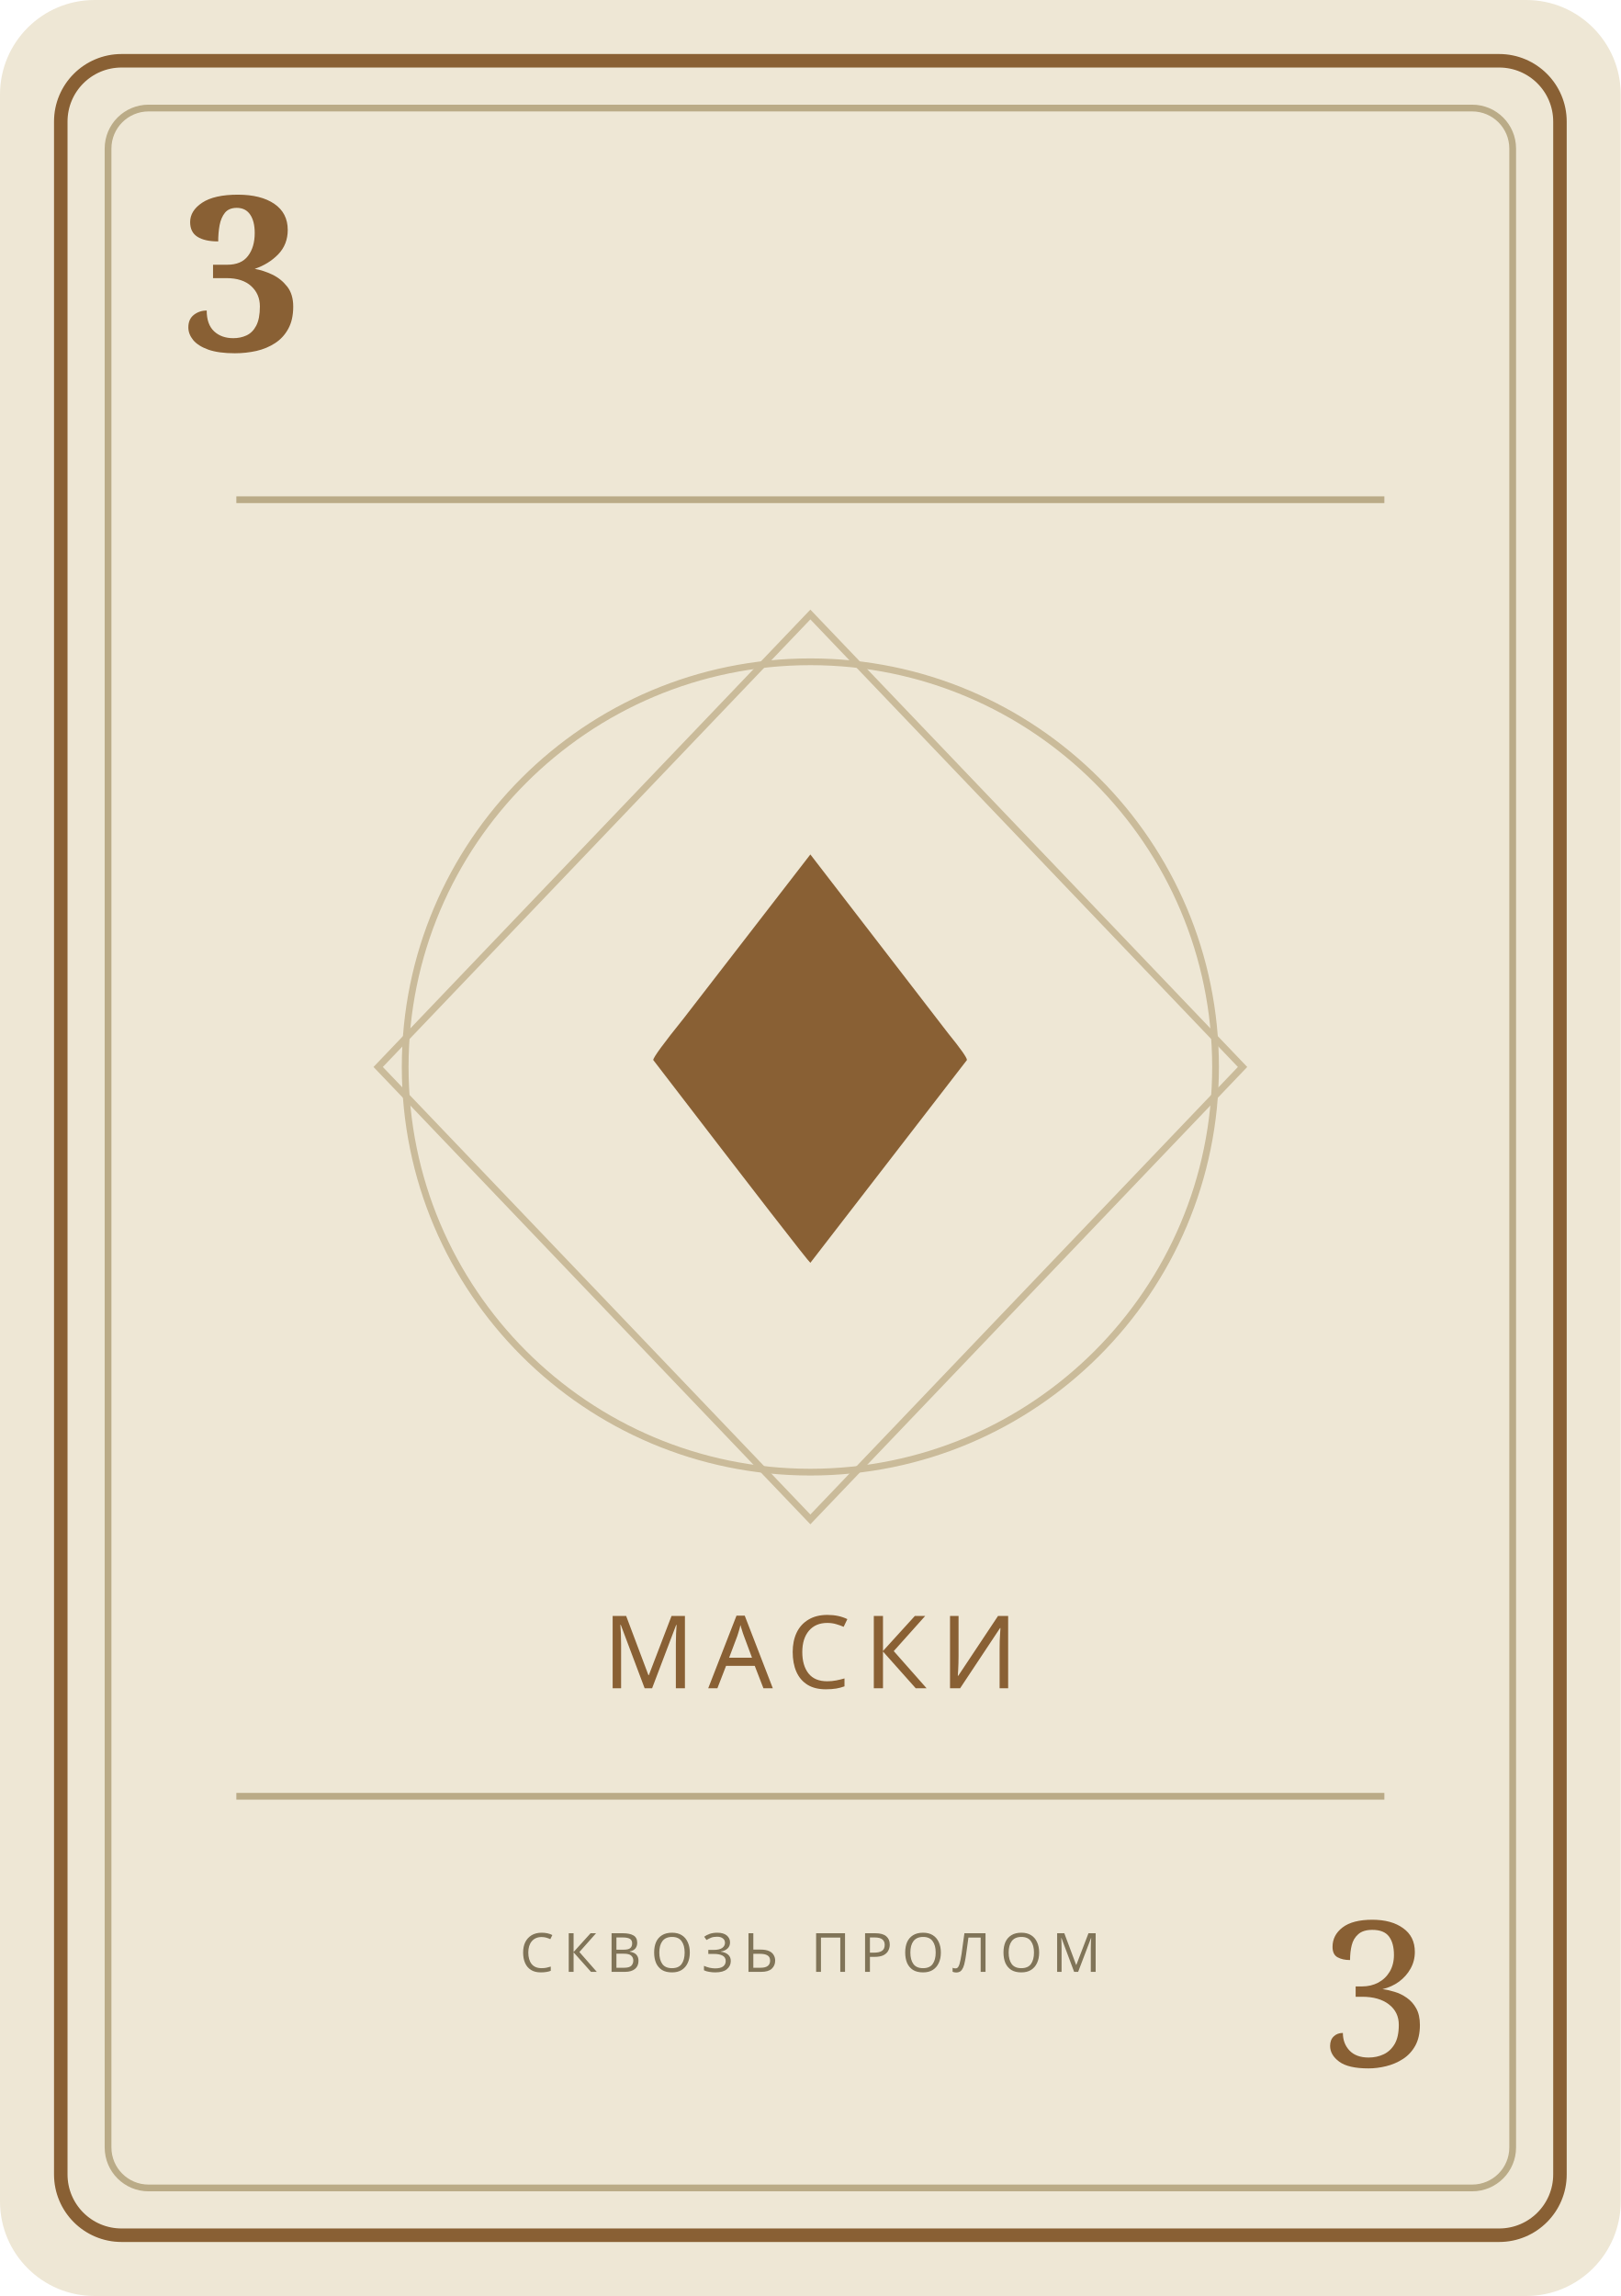
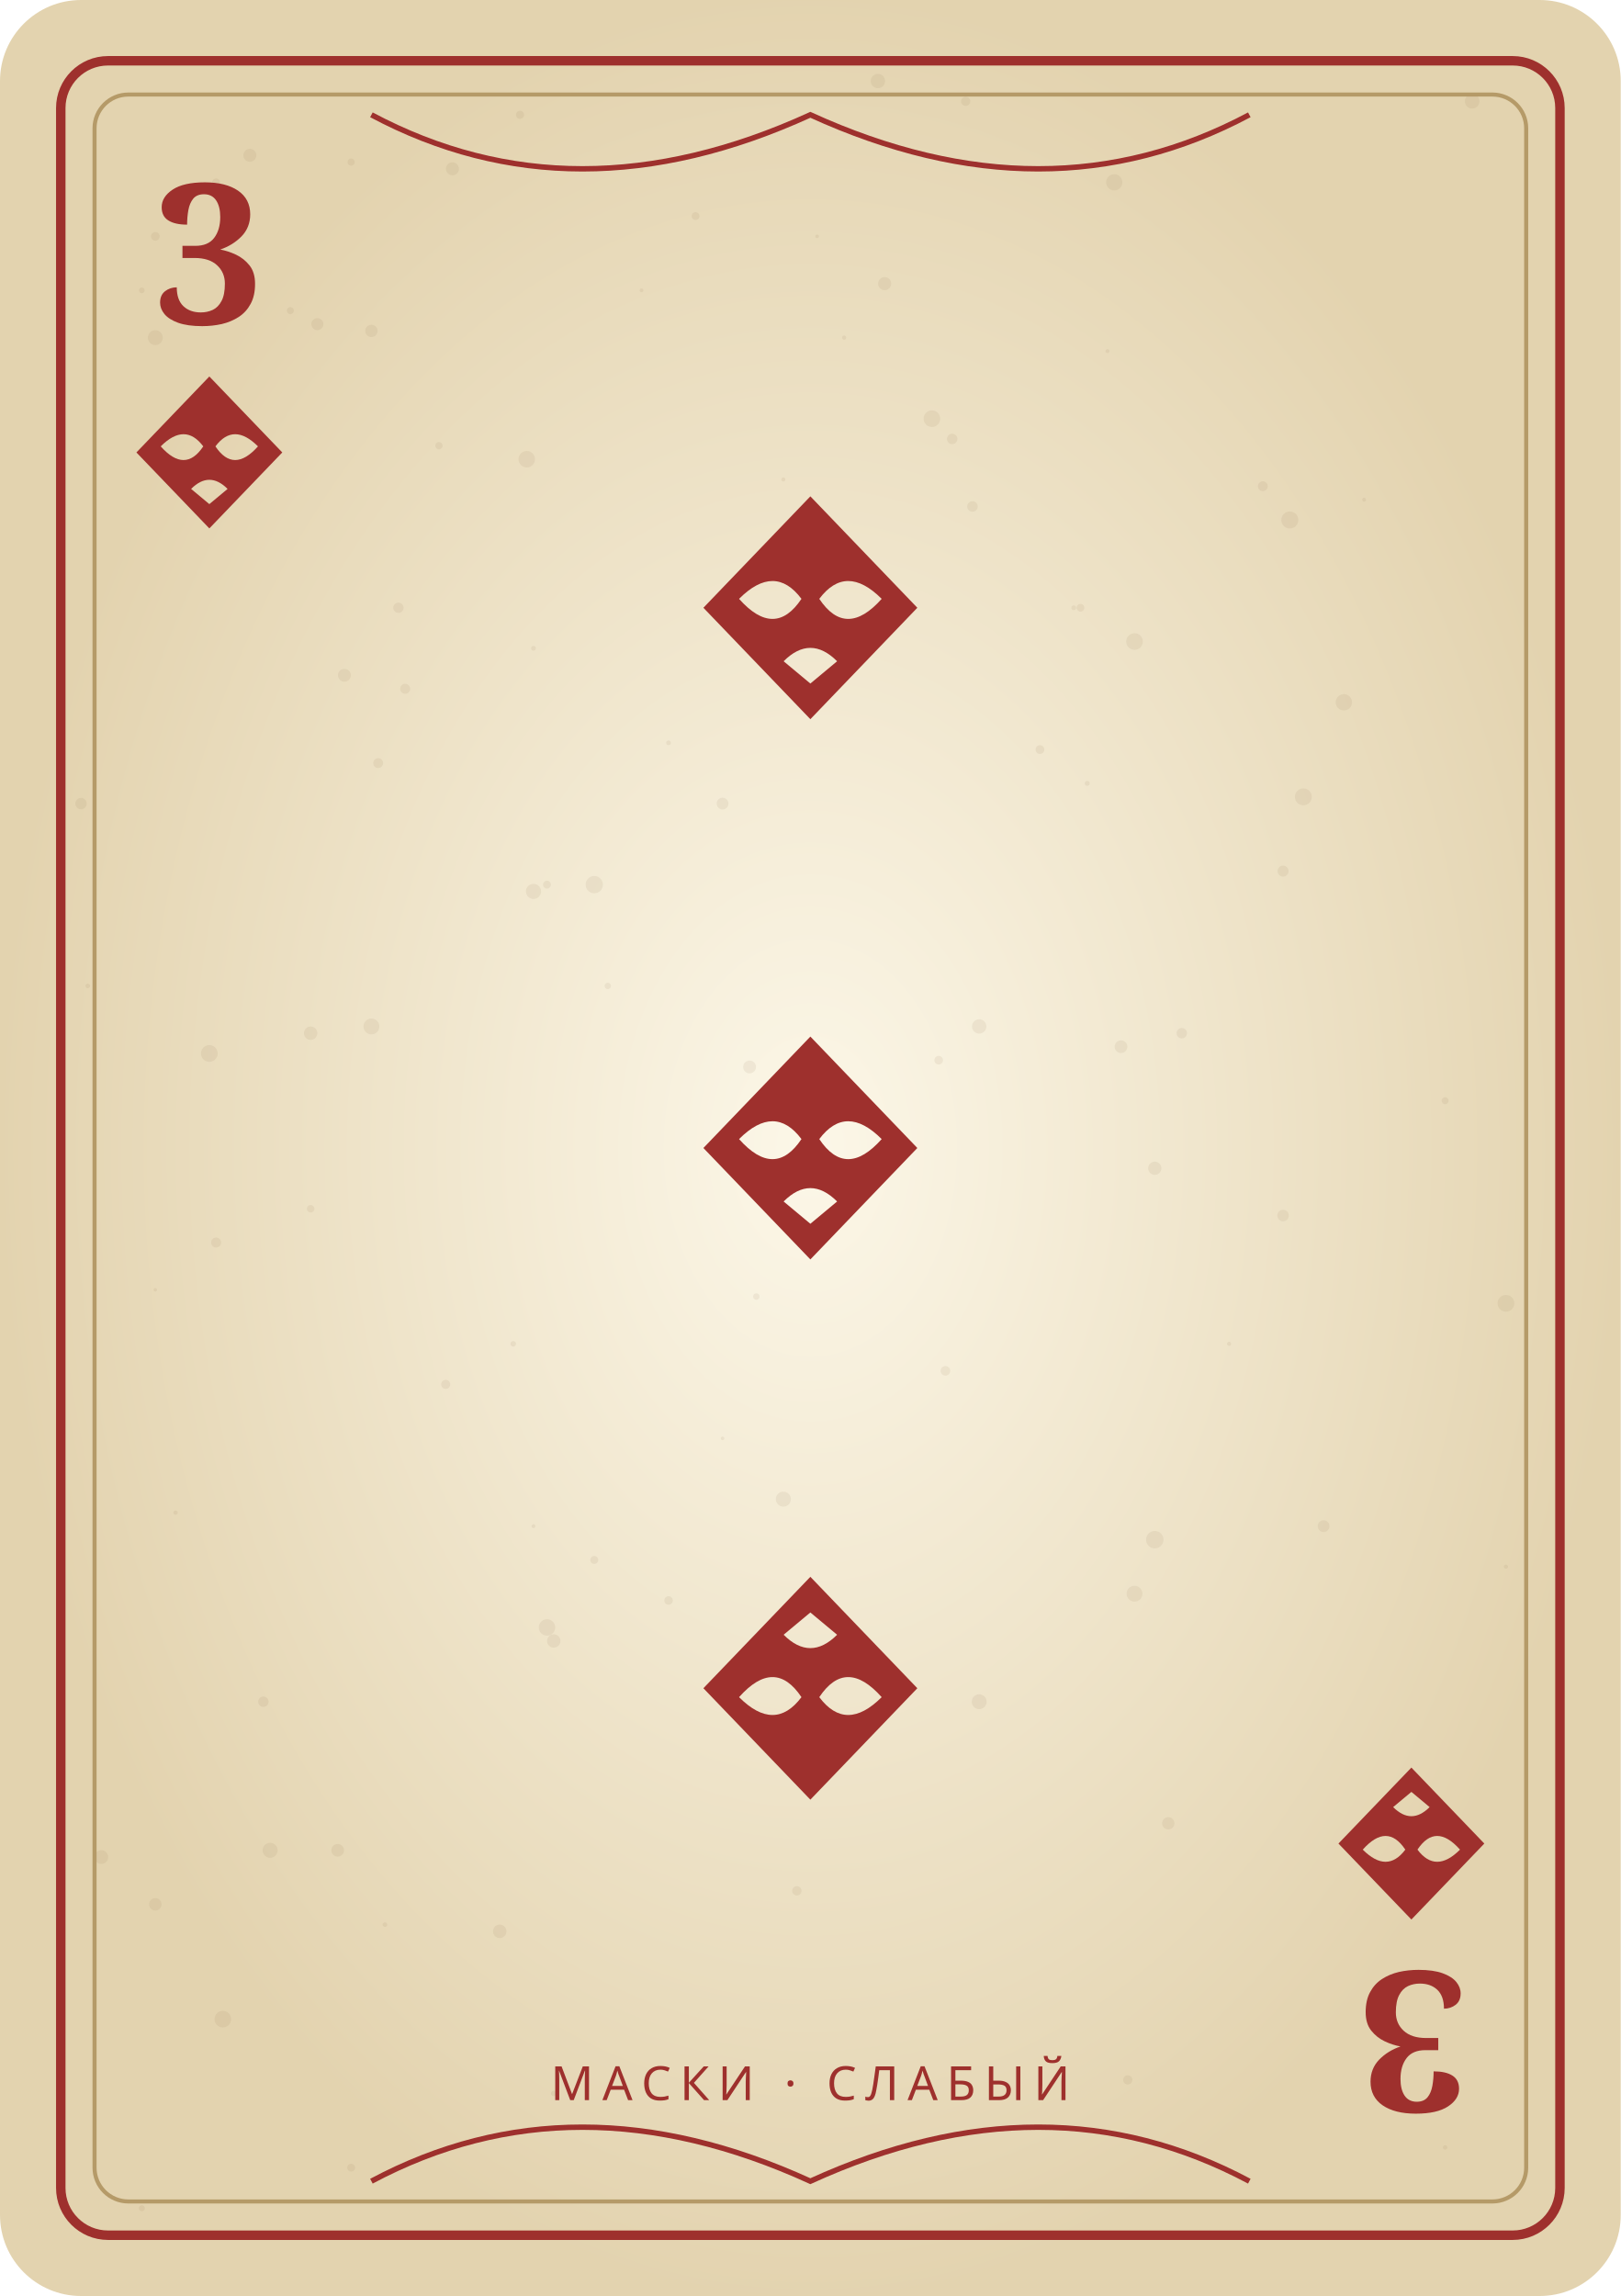
<svg xmlns="http://www.w3.org/2000/svg" width="240" height="340" viewBox="0 0 240 340">
-   <rect width="240" height="340" rx="14" fill="#eee7d5" />
-   <rect x="9" y="9" width="222" height="322" rx="9" fill="none" stroke="#896034" stroke-width="2" />
-   <rect x="16" y="16" width="208" height="308" rx="6" fill="none" stroke="#baab87" />
-   <path d="M35 74H205M35 266H205" stroke="#baab87" />
-   <text x="27" y="52" font-family="Georgia,serif" font-weight="bold" font-size="32" fill="#896034">3</text>
-   <text x="212" y="306" text-anchor="end" font-family="Georgia,serif" font-size="30" fill="#896034">3</text>
-   <circle cx="120" cy="158" r="60" fill="none" stroke="#cabb9a" />
-   <path d="M120 91L184 158L120 225L56 158Z" fill="none" stroke="#cabb9a" />
-   <text x="120" y="187" text-anchor="middle" font-family="Georgia,serif" font-size="83" fill="#896034">♦</text>
-   <text x="120" y="250" text-anchor="middle" font-family="sans-serif" font-size="15" letter-spacing="2" fill="#896034">МАСКИ</text>
-   <text x="120" y="292" text-anchor="middle" font-family="sans-serif" font-size="8" letter-spacing="1.4" fill="#807458">СКВОЗЬ ПРОЛОМ</text>
+   <defs>
+     <radialGradient id="paper">
+       <stop stop-color="#fcf7e8" />
+       <stop offset="1" stop-color="#e3d3af" />
+     </radialGradient>
+   </defs>
+   <rect width="240" height="340" rx="12" fill="url(#paper)" />
+   <circle cx="164" cy="52" r="0.29" fill="#806342" opacity=".09" />
+   <circle cx="111" cy="158" r="0.95" fill="#806342" opacity=".09" />
+   <circle cx="23" cy="191" r="0.26" fill="#806342" opacity=".09" />
+   <circle cx="130" cy="12" r="1.06" fill="#806342" opacity=".09" />
+   <circle cx="32" cy="27" r="0.58" fill="#806342" opacity=".09" />
+   <circle cx="13" cy="146" r="0.34" fill="#806342" opacity=".09" />
+   <circle cx="77" cy="17" r="0.60" fill="#806342" opacity=".09" />
+   <circle cx="39" cy="252" r="0.77" fill="#806342" opacity=".09" />
+   <circle cx="167" cy="308" r="0.68" fill="#806342" opacity=".09" />
+   <circle cx="40" cy="274" r="1.11" fill="#806342" opacity=".09" />
+   <circle cx="76" cy="199" r="0.41" fill="#806342" opacity=".09" />
+   <circle cx="118" cy="280" r="0.69" fill="#806342" opacity=".09" />
+   <circle cx="166" cy="155" r="0.94" fill="#806342" opacity=".09" />
+   <circle cx="46" cy="179" r="0.55" fill="#806342" opacity=".09" />
+   <circle cx="99" cy="110" r="0.35" fill="#806342" opacity=".09" />
+   <circle cx="165" cy="27" r="1.20" fill="#806342" opacity=".09" />
+   <circle cx="144" cy="75" r="0.78" fill="#806342" opacity=".09" />
+   <circle cx="79" cy="226" r="0.28" fill="#806342" opacity=".09" />
+   <circle cx="107" cy="119" r="0.87" fill="#806342" opacity=".09" />
+   <circle cx="81" cy="131" r="0.58" fill="#806342" opacity=".09" />
+   <circle cx="37" cy="23" r="0.96" fill="#806342" opacity=".09" />
+   <circle cx="88" cy="131" r="1.28" fill="#806342" opacity=".09" />
+   <circle cx="116" cy="71" r="0.30" fill="#806342" opacity=".09" />
+   <circle cx="187" cy="72" r="0.73" fill="#806342" opacity=".09" />
+   <circle cx="55" cy="49" r="0.91" fill="#806342" opacity=".09" />
+   <circle cx="32" cy="184" r="0.74" fill="#806342" opacity=".09" />
+   <circle cx="190" cy="129" r="0.81" fill="#806342" opacity=".09" />
+   <circle cx="199" cy="104" r="1.21" fill="#806342" opacity=".09" />
+   <circle cx="23" cy="50" r="1.10" fill="#806342" opacity=".09" />
+   <circle cx="47" cy="48" r="0.89" fill="#806342" opacity=".09" />
+   <circle cx="82" cy="243" r="0.99" fill="#806342" opacity=".09" />
+   <circle cx="139" cy="157" r="0.64" fill="#806342" opacity=".09" />
+   <circle cx="145" cy="152" r="1.06" fill="#806342" opacity=".09" />
+   <circle cx="141" cy="65" r="0.77" fill="#806342" opacity=".09" />
+   <circle cx="33" cy="299" r="1.23" fill="#806342" opacity=".09" />
+   <circle cx="196" cy="226" r="0.87" fill="#806342" opacity=".09" />
+   <circle cx="23" cy="35" r="0.64" fill="#806342" opacity=".09" />
+   <circle cx="90" cy="146" r="0.47" fill="#806342" opacity=".09" />
+   <circle cx="125" cy="50" r="0.31" fill="#806342" opacity=".09" />
+   <circle cx="74" cy="286" r="1.00" fill="#806342" opacity=".09" />
+   <circle cx="79" cy="96" r="0.35" fill="#806342" opacity=".09" />
+   <circle cx="66" cy="205" r="0.67" fill="#806342" opacity=".09" />
+   <circle cx="31" cy="156" r="1.24" fill="#806342" opacity=".09" />
+   <circle cx="34" cy="70" r="1.04" fill="#806342" opacity=".09" />
+   <circle cx="218" cy="15" r="1.08" fill="#806342" opacity=".09" />
+   <circle cx="112" cy="192" r="0.48" fill="#806342" opacity=".09" />
+   <circle cx="193" cy="118" r="1.25" fill="#806342" opacity=".09" />
+   <circle cx="46" cy="153" r="0.99" fill="#806342" opacity=".09" />
+   <circle cx="21" cy="43" r="0.42" fill="#806342" opacity=".09" />
+   <circle cx="175" cy="153" r="0.77" fill="#806342" opacity=".09" />
+   <circle cx="202" cy="74" r="0.29" fill="#806342" opacity=".09" />
+   <circle cx="107" cy="213" r="0.26" fill="#806342" opacity=".09" />
+   <circle cx="140" cy="203" r="0.71" fill="#806342" opacity=".09" />
+   <circle cx="168" cy="236" r="1.17" fill="#806342" opacity=".09" />
+   <circle cx="168" cy="95" r="1.23" fill="#806342" opacity=".09" />
+   <circle cx="95" cy="43" r="0.28" fill="#806342" opacity=".09" />
+   <circle cx="171" cy="173" r="0.98" fill="#806342" opacity=".09" />
+   <circle cx="52" cy="321" r="0.58" fill="#806342" opacity=".09" />
+   <circle cx="15" cy="275" r="1.02" fill="#806342" opacity=".09" />
+   <circle cx="78" cy="68" r="1.22" fill="#806342" opacity=".09" />
+   <circle cx="81" cy="241" r="1.22" fill="#806342" opacity=".09" />
+   <circle cx="65" cy="66" r="0.54" fill="#806342" opacity=".09" />
+   <circle cx="145" cy="252" r="1.10" fill="#806342" opacity=".09" />
+   <circle cx="43" cy="46" r="0.52" fill="#806342" opacity=".09" />
+   <circle cx="79" cy="132" r="1.12" fill="#806342" opacity=".09" />
+   <circle cx="138" cy="62" r="1.23" fill="#806342" opacity=".09" />
+   <circle cx="99" cy="237" r="0.63" fill="#806342" opacity=".09" />
+   <circle cx="59" cy="90" r="0.76" fill="#806342" opacity=".09" />
+   <circle cx="223" cy="232" r="0.31" fill="#806342" opacity=".09" />
+   <circle cx="56" cy="113" r="0.73" fill="#806342" opacity=".09" />
+   <circle cx="214" cy="318" r="0.33" fill="#806342" opacity=".09" />
+   <circle cx="12" cy="119" r="0.84" fill="#806342" opacity=".09" />
+   <circle cx="51" cy="100" r="0.95" fill="#806342" opacity=".09" />
+   <circle cx="161" cy="116" r="0.37" fill="#806342" opacity=".09" />
+   <circle cx="182" cy="199" r="0.30" fill="#806342" opacity=".09" />
+   <circle cx="26" cy="224" r="0.32" fill="#806342" opacity=".09" />
+   <circle cx="23" cy="282" r="0.92" fill="#806342" opacity=".09" />
+   <circle cx="60" cy="102" r="0.74" fill="#806342" opacity=".09" />
+   <circle cx="52" cy="24" r="0.53" fill="#806342" opacity=".09" />
+   <circle cx="154" cy="111" r="0.65" fill="#806342" opacity=".09" />
+   <circle cx="55" cy="152" r="1.17" fill="#806342" opacity=".09" />
+   <circle cx="116" cy="222" r="1.11" fill="#806342" opacity=".09" />
+   <circle cx="173" cy="270" r="0.91" fill="#806342" opacity=".09" />
+   <circle cx="223" cy="193" r="1.24" fill="#806342" opacity=".09" />
+   <circle cx="50" cy="274" r="0.94" fill="#806342" opacity=".09" />
+   <circle cx="171" cy="228" r="1.29" fill="#806342" opacity=".09" />
+   <circle cx="21" cy="327" r="0.45" fill="#806342" opacity=".09" />
+   <circle cx="190" cy="180" r="0.85" fill="#806342" opacity=".09" />
+   <circle cx="159" cy="90" r="0.35" fill="#806342" opacity=".09" />
+   <circle cx="160" cy="90" r="0.57" fill="#806342" opacity=".09" />
+   <circle cx="143" cy="15" r="0.68" fill="#806342" opacity=".09" />
+   <circle cx="121" cy="35" r="0.27" fill="#806342" opacity=".09" />
+   <circle cx="67" cy="25" r="0.96" fill="#806342" opacity=".09" />
+   <circle cx="131" cy="42" r="0.97" fill="#806342" opacity=".09" />
+   <circle cx="88" cy="231" r="0.59" fill="#806342" opacity=".09" />
+   <circle cx="103" cy="32" r="0.58" fill="#806342" opacity=".09" />
+   <circle cx="214" cy="163" r="0.51" fill="#806342" opacity=".09" />
+   <circle cx="57" cy="285" r="0.34" fill="#806342" opacity=".09" />
+   <circle cx="82" cy="310" r="0.41" fill="#806342" opacity=".09" />
+   <circle cx="191" cy="77" r="1.26" fill="#806342" opacity=".09" />
+   <rect x="9" y="9" width="222" height="322" rx="7" fill="none" stroke="#9e302d" stroke-width="1.4" />
+   <rect x="14" y="14" width="212" height="312" rx="5" fill="none" stroke="#b59a68" stroke-width=".6" />
+   <path d="M55 17Q85 33 120 17Q155 33 185 17M55 323Q85 307 120 323Q155 307 185 323" fill="none" stroke="#9e302d" stroke-width=".8" />
+   <text x="31" y="48" text-anchor="middle" font-family="Georgia,serif" font-weight="bold" font-size="29" fill="#9e302d">3</text>
+   <g transform="translate(31 67) rotate(0) scale(0.45)">
+     <path d="M0-25L24 0L0 25L-24 0ZM-16-2Q-8-10-2-2Q-8 7-16-2ZM16-2Q8-10 2-2Q8 7 16-2ZM-6 12Q0 6 6 12L0 17Z" fill="#9e302d" fill-rule="evenodd" />
+   </g>
+   <g transform="rotate(180 120 170)">
+     <text x="31" y="48" text-anchor="middle" font-family="Georgia,serif" font-weight="bold" font-size="29" fill="#9e302d">3</text>
+     <g transform="translate(31 67) rotate(0) scale(0.45)">
+       <path d="M0-25L24 0L0 25L-24 0ZM-16-2Q-8-10-2-2Q-8 7-16-2ZM16-2Q8-10 2-2Q8 7 16-2ZM-6 12Q0 6 6 12L0 17Z" fill="#9e302d" fill-rule="evenodd" />
+     </g>
+   </g>
+   <g transform="translate(120 90) rotate(0) scale(0.66)">
+     <path d="M0-25L24 0L0 25L-24 0ZM-16-2Q-8-10-2-2Q-8 7-16-2ZM16-2Q8-10 2-2Q8 7 16-2ZM-6 12Q0 6 6 12L0 17Z" fill="#9e302d" fill-rule="evenodd" />
+   </g>
+   <g transform="translate(120 170) rotate(0) scale(0.66)">
+     <path d="M0-25L24 0L0 25L-24 0ZM-16-2Q-8-10-2-2Q-8 7-16-2ZM16-2Q8-10 2-2Q8 7 16-2ZM-6 12Q0 6 6 12L0 17Z" fill="#9e302d" fill-rule="evenodd" />
+   </g>
+   <g transform="translate(120 250) rotate(180) scale(0.66)">
+     <path d="M0-25L24 0L0 25L-24 0ZM-16-2Q-8-10-2-2Q-8 7-16-2ZM16-2Q8-10 2-2Q8 7 16-2ZM-6 12Q0 6 6 12L0 17Z" fill="#9e302d" fill-rule="evenodd" />
+   </g>
+   <text x="120" y="311" text-anchor="middle" font-family="sans-serif" font-size="7" letter-spacing="1.3" fill="#9e302d">МАСКИ · СЛАБЫЙ</text>
</svg>
